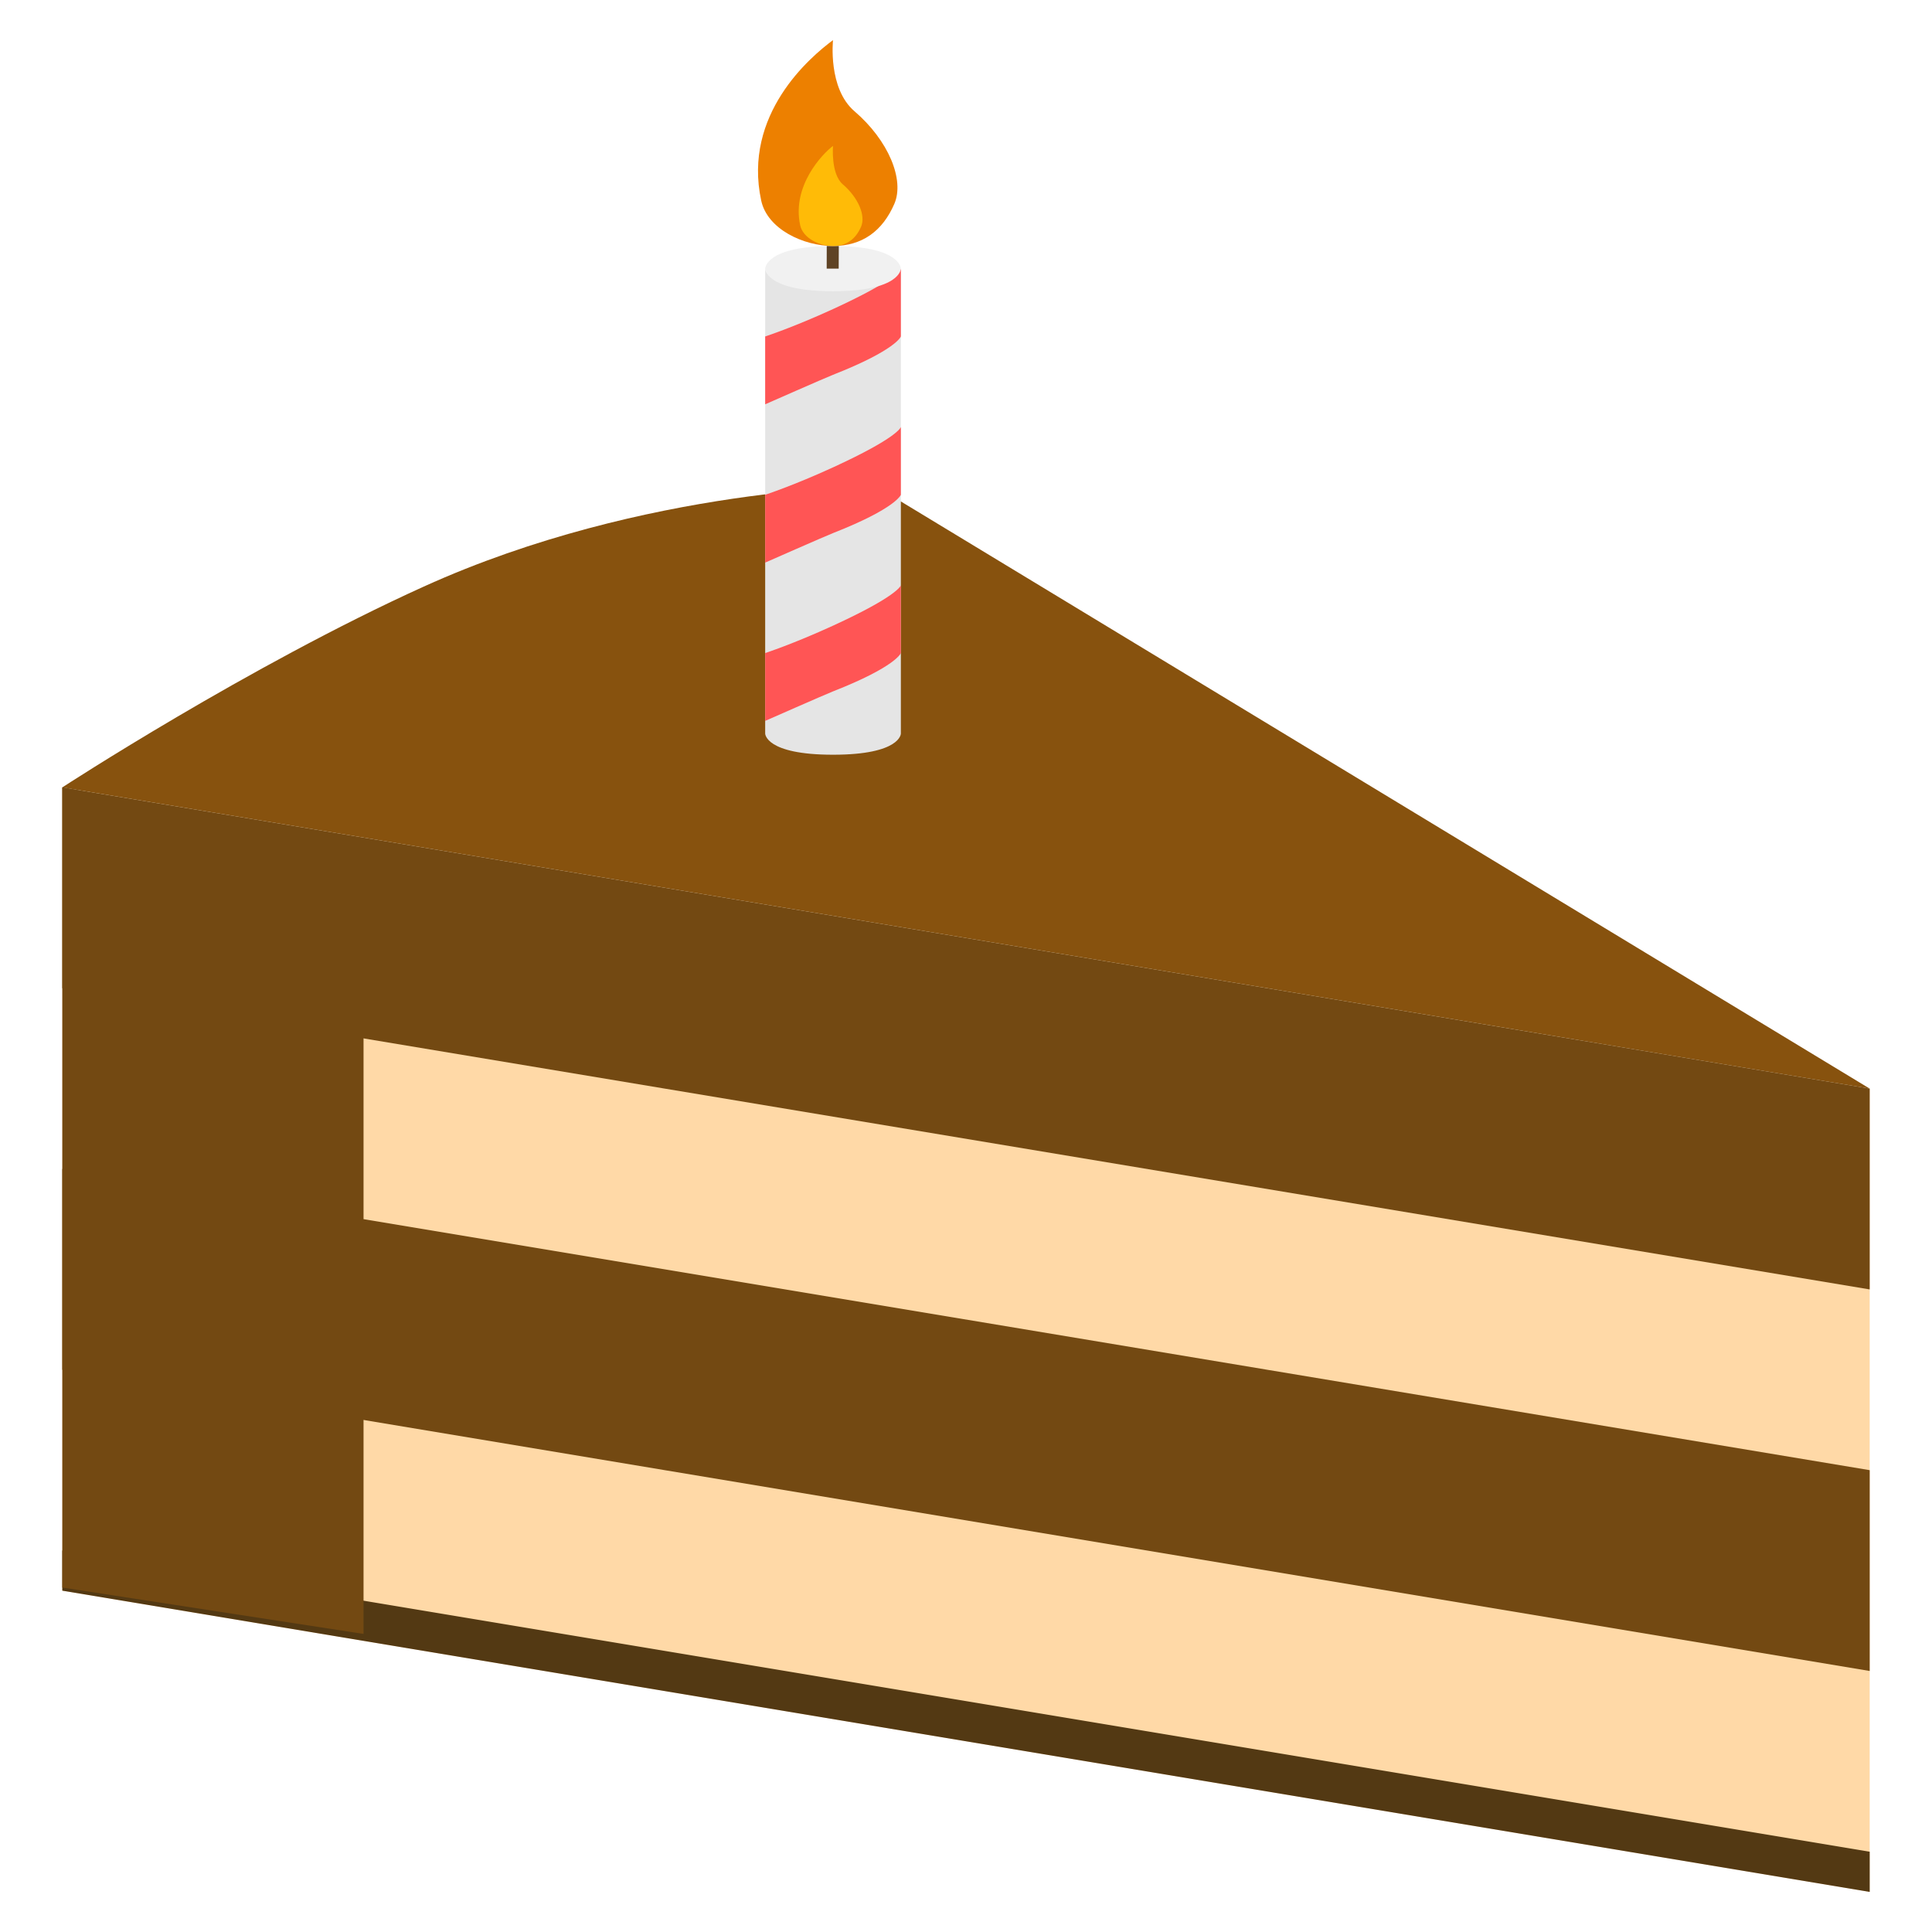
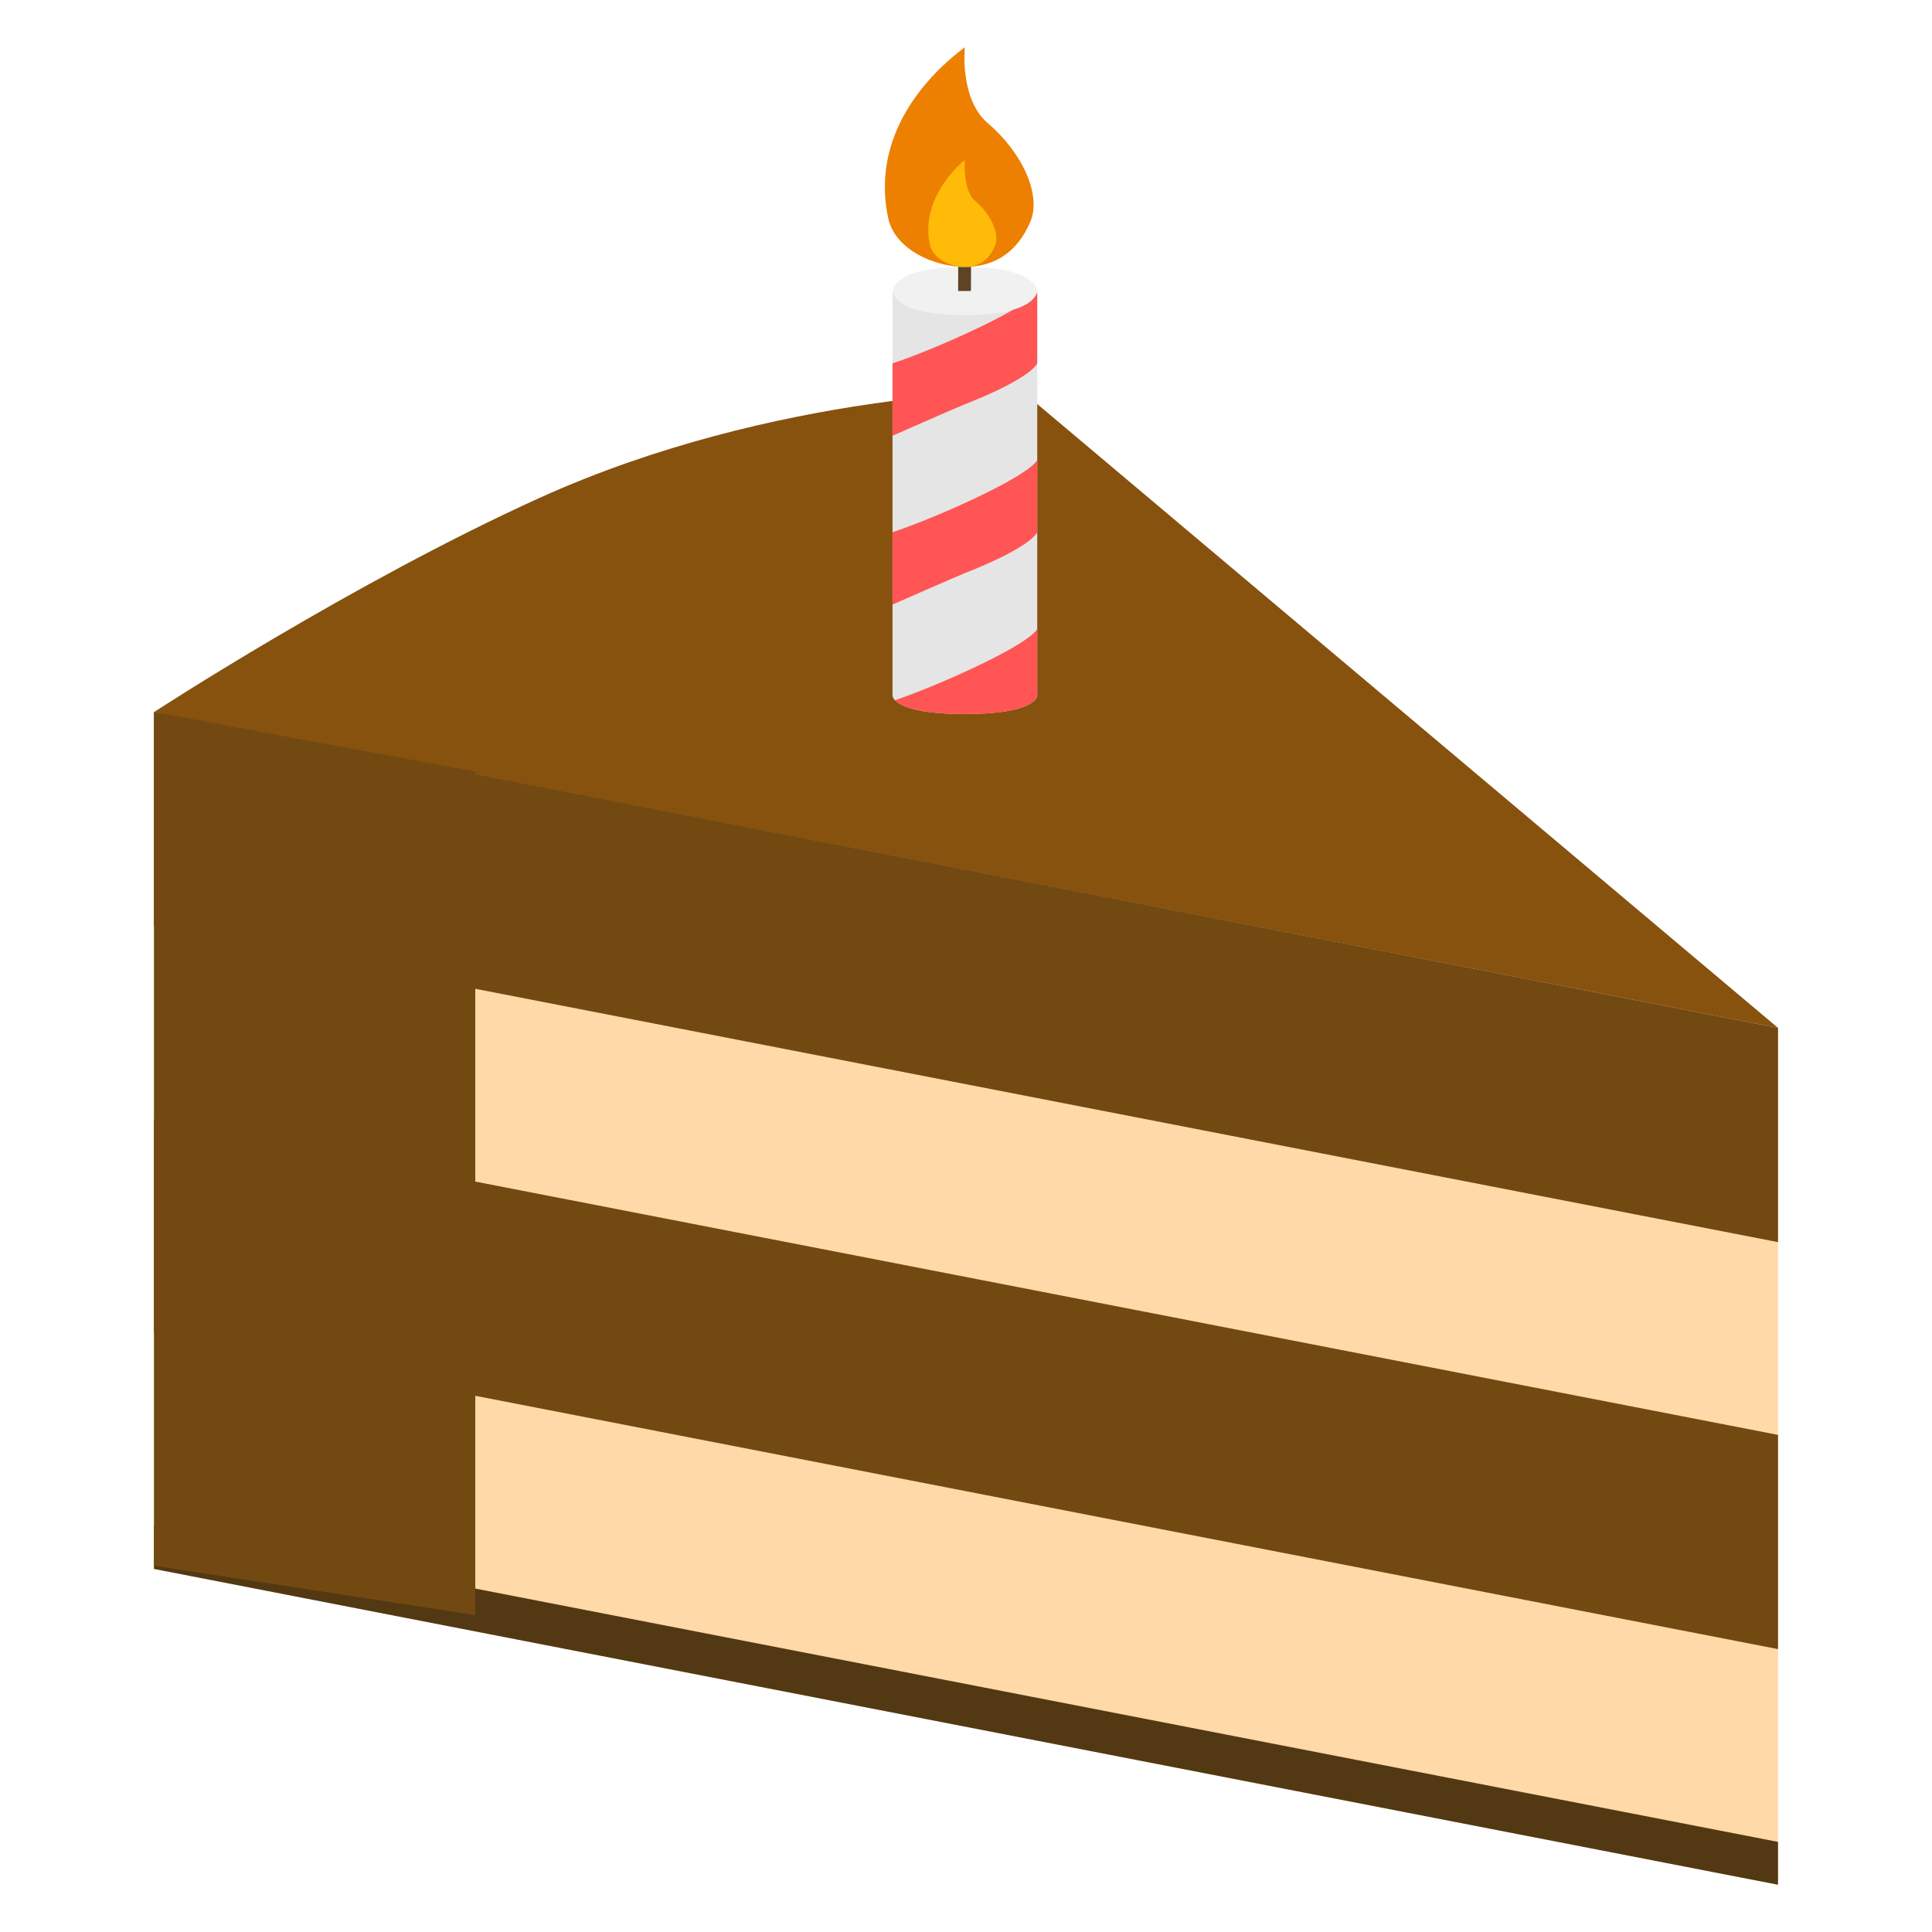
- <svg xmlns="http://www.w3.org/2000/svg" width="128" height="128" version="1.1" id="svg11">
+ <svg xmlns="http://www.w3.org/2000/svg" width="120" height="120" version="1.1" id="svg11">
  <defs id="defs11">
    <filter id="mask-powermask-path-effect25_inverse" style="color-interpolation-filters:sRGB" height="100" width="100" x="-50" y="-50">
      <feColorMatrix id="mask-powermask-path-effect25_primitive1" values="1" type="saturate" result="fbSourceGraphic" />
      <feColorMatrix id="mask-powermask-path-effect25_primitive2" values="-1 0 0 0 1 0 -1 0 0 1 0 0 -1 0 1 0 0 0 1 0 " in="fbSourceGraphic" />
    </filter>
+     <clipPath clipPathUnits="userSpaceOnUse" id="clipPath1">
+       <path style="fill:#e5e5e5;fill-opacity:1;stroke:#191919;stroke-width:0;stroke-dasharray:none" d="m 57,57.775 c 0,0 0,0.763 3,0.763 3,0 3,-0.763 3,-0.763 V 41 c 0,0 0,0.763 -3,0.763 C 57,41.763 57,41 57,41 Z" id="path2" />
+     </clipPath>
  </defs>
-   <g id="g2" transform="matrix(1.330483,0,0,1.330483,-15.829,-34.31523)">
-     <path style="fill:#ffd9a7;fill-opacity:1;stroke:#191919;stroke-width:0;stroke-dasharray:none" d="M 105,120 15,105 V 65 l 90,15 z" id="path12" />
-     <path style="fill:#87520e;fill-opacity:1;stroke:#191919;stroke-width:0;stroke-dasharray:none" d="m 15,65 c 0,0 9.256,-6.038 18,-10 11.034,-5 22.5,-5 22.5,-5 L 105,80" id="path13" />
-     <path style="display:inline;fill:#734912;fill-opacity:1;stroke:#191919;stroke-width:0;stroke-dasharray:none" d="m 15,84 90,15 v 10 L 15,94 Z" id="path15" />
-     <path style="display:inline;fill:#734912;fill-opacity:1;stroke:#191919;stroke-width:0;stroke-dasharray:none" d="M 15,65 15.88,65.147 105,80 V 90 L 15,75 Z" id="path16" />
-     <path style="fill:#87520e;fill-opacity:1;stroke:#191919;stroke-width:0;stroke-dasharray:none" d="m 15,105 90,15" id="path17" />
-     <path style="fill:#533913;fill-opacity:1;stroke:#191919;stroke-width:0;stroke-dasharray:none" d="m 15,105 90,15 v -2 L 15,103 Z" id="path18" />
+   <g id="g2" transform="matrix(1.330483,0,0,1.330483,-10.39312,-42.25083)">
+     <path style="fill:#ffd9a7;fill-opacity:1;stroke:#191919;stroke-width:0;stroke-dasharray:none" d="M 90.816,119.742 15,105 V 65 l 75.816,14.742 z" id="path12" />
+     <path style="fill:#87520e;fill-opacity:1;stroke:#191919;stroke-width:0;stroke-dasharray:none" d="m 15,65 c 0,0 9.256,-6.038 18,-10 11.034,-5 22.5,-5 22.5,-5 l 35.316,29.742" id="path13" />
+     <path style="display:inline;fill:#734912;fill-opacity:1;stroke:#191919;stroke-width:0;stroke-dasharray:none" d="m 15,84 75.816,14.742 v 10 L 15,94 Z" id="path15" />
+     <path style="display:inline;fill:#734912;fill-opacity:1;stroke:#191919;stroke-width:0;stroke-dasharray:none" d="m 15,65 0.88,0.147 74.936,14.596 v 10 L 15,75 Z" id="path16" />
+     <path style="fill:#533913;fill-opacity:1;stroke:#191919;stroke-width:0;stroke-dasharray:none" d="m 15,105 75.816,14.742 v -2 L 15,103 Z" id="path18" />
    <path style="fill:#734912;fill-opacity:1;stroke:#191919;stroke-width:0;stroke-dasharray:none" d="m 15,65 15,2.772 v 39.382 l -15,-2.308 z" id="path14" />
-     <g id="g30" transform="matrix(1.126072,0,0,1.126072,-14.1861,-7.001284)">
+     <g id="g30" transform="matrix(1.126072,0,0,1.126072,-14.7086,-0.8276027)">
      <g id="g29">
-         <path style="fill:#e5e5e5;fill-opacity:1;stroke:#191919;stroke-width:0;stroke-dasharray:none" d="m 57,61.561 c 0,0 0,0.935 3,0.935 3,0 3,-0.935 3,-0.935 V 41 c 0,0 0,0.935 -3,0.935 C 57,41.935 57,41 57,41 Z" id="path20" />
-         <path id="path22" style="fill:#ff5555;fill-opacity:1;stroke:#191919;stroke-width:0;stroke-dasharray:none" d="m 63,41.002 c -0.007,0.027 -0.16,0.485 -3,1.787 C 58.232,43.6 57,44 57,44 v 3 c 0,0 2.641,-1.164 3,-1.305 C 62.803,44.594 63,44 63,44 Z m 0,7 c -0.007,0.027 -0.16,0.485 -3,1.787 C 58.232,50.6 57,51 57,51 v 3 c 0,0 2.641,-1.164 3,-1.305 C 62.803,51.594 63,51 63,51 Z m 0,7 c -0.007,0.027 -0.16,0.485 -3,1.787 C 58.232,57.6 57,58 57,58 v 3 c 0,0 2.641,-1.164 3,-1.305 C 62.803,58.594 63,58 63,58 Z" />
+         <path style="fill:#e5e5e5;fill-opacity:1;stroke:#191919;stroke-width:0;stroke-dasharray:none" d="m 57,57.775 c 0,0 0,0.763 3,0.763 3,0 3,-0.763 3,-0.763 V 41 c 0,0 0,0.763 -3,0.763 C 57,41.763 57,41 57,41 Z" id="path20" />
+         <path id="path22" style="fill:#ff5555;fill-opacity:1;stroke:#191919;stroke-width:0;stroke-dasharray:none" d="m 63,41.002 c -0.007,0.027 -0.16,0.485 -3,1.787 C 58.232,43.6 57,44 57,44 v 3 c 0,0 2.641,-1.164 3,-1.305 C 62.803,44.594 63,44 63,44 Z m 0,7 c -0.007,0.027 -0.16,0.485 -3,1.787 C 58.232,50.6 57,51 57,51 v 3 c 0,0 2.641,-1.164 3,-1.305 C 62.803,51.594 63,51 63,51 Z m 0,7 c -0.007,0.027 -0.16,0.485 -3,1.787 C 58.232,57.6 57,58 57,58 v 3 c 0,0 2.641,-1.164 3,-1.305 C 62.803,58.594 63,58 63,58 Z" clip-path="url(#clipPath1)" />
        <path style="fill:#f1f1f1;fill-opacity:1;stroke:#191919;stroke-width:0;stroke-dasharray:none" d="m 57,41 c 0,0 0,1 3,1 3,0 3,-1 3,-1 0,0 0,-1 -3,-1 -3,0 -3,1 -3,1 z" id="path26" />
        <path style="fill:#5f4325;fill-opacity:1;stroke:#191919;stroke-width:0;stroke-dasharray:none" d="m 59.72,41 h 0.531 l 0.005,-1 h -0.533 z" id="path27" />
      </g>
      <g id="g28" transform="matrix(1.742444,0,0,1.742444,-44.54665,-30.09052)">
        <path style="fill:#ed8000;fill-opacity:1;stroke:#191919;stroke-width:0;stroke-dasharray:none" d="m 58.177,39.071 c 0.157,0.73 1.076,1.154 1.823,1.154 0.747,0 1.259,-0.384 1.556,-1.069 0.264,-0.611 -0.147,-1.609 -1.012,-2.351 C 59.866,36.224 60,35 60,35 c -0.585,0.433 -2.293,1.885 -1.823,4.071 z" id="path28-2" />
        <path style="fill:#ffbb07;fill-opacity:1;stroke:#191919;stroke-width:0;stroke-dasharray:none" d="m 59.166,39.697 c 0.072,0.334 0.492,0.528 0.834,0.528 0.342,0 0.576,-0.175 0.712,-0.489 C 60.833,39.457 60.644,39 60.249,38.661 59.939,38.395 60,37.685 60,37.685 c -0.267,0.198 -1.049,1.013 -0.834,2.013 z" id="path28" />
      </g>
    </g>
  </g>
</svg>
